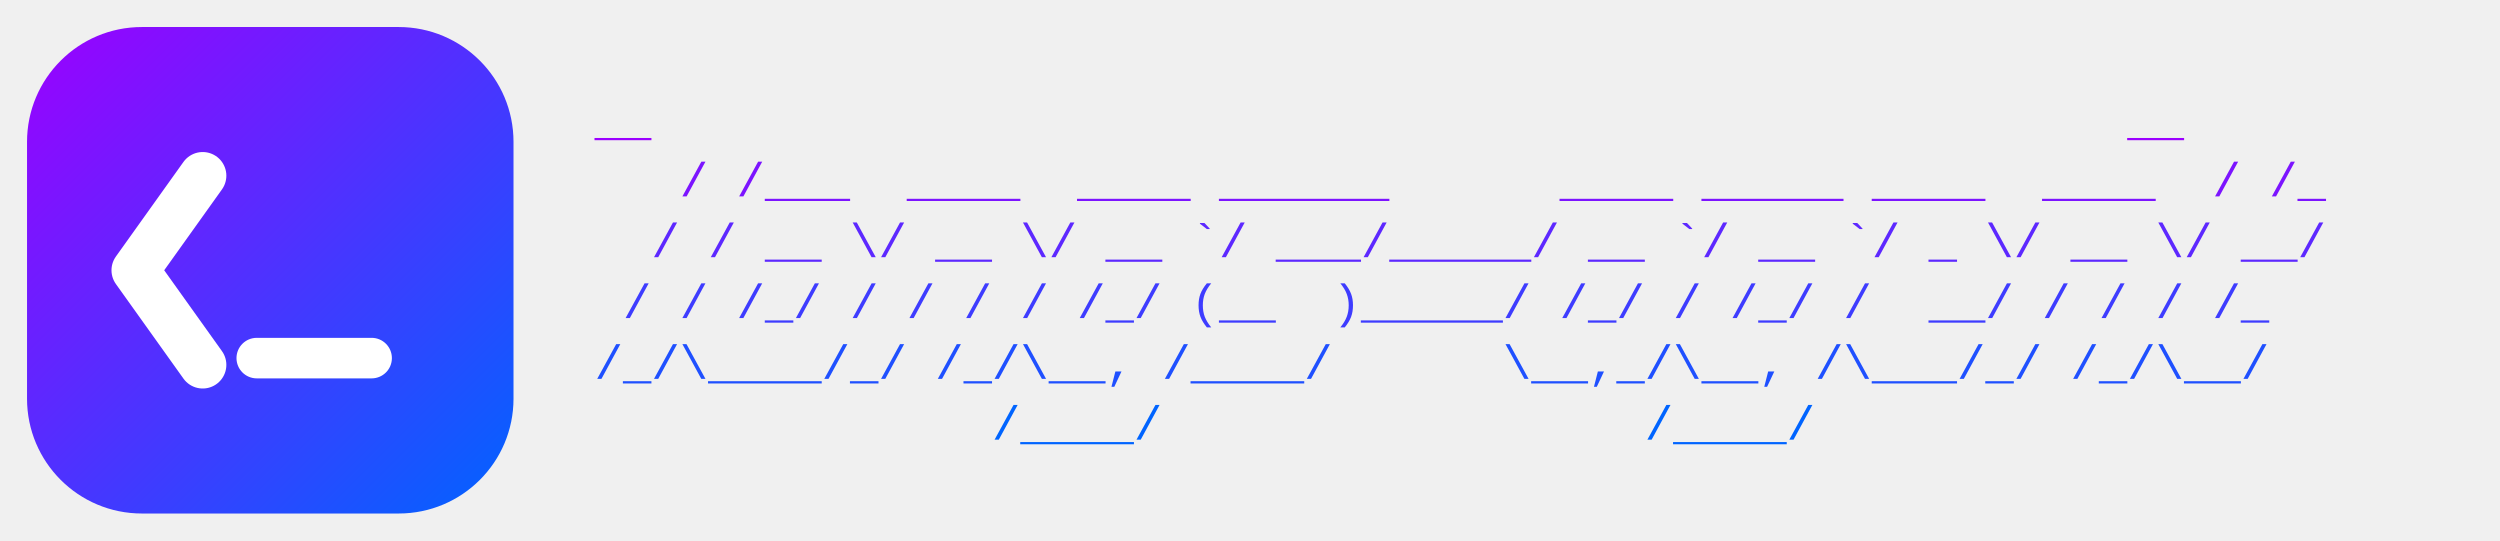
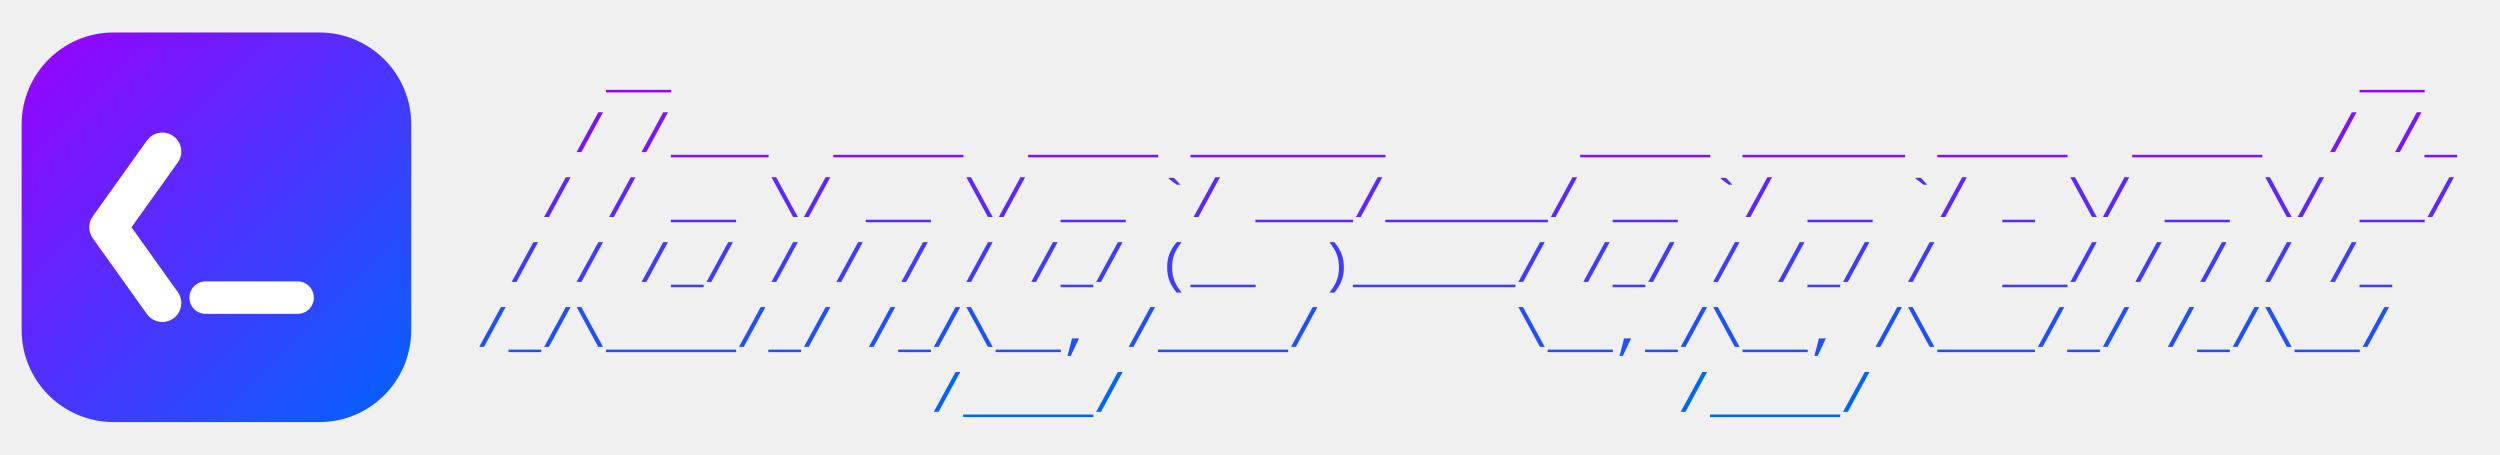
- <svg xmlns="http://www.w3.org/2000/svg" width="740" height="160" viewBox="0 0 740 160" role="img" aria-label="longs-agent">
+ <svg xmlns="http://www.w3.org/2000/svg" width="924" height="168" viewBox="0 0 924 168" role="img" aria-label="longs-agent">
  <defs>
    <linearGradient id="brand" x1="0" y1="0" x2="1" y2="1">
      <stop offset="0" stop-color="#9B00FF" />
      <stop offset="1" stop-color="#0064FF" />
    </linearGradient>
  </defs>
-   <rect x="8" y="8" width="144" height="144" rx="34" fill="url(#brand)" />
+   <rect x="8" y="12" width="144" height="144" rx="34" fill="url(#brand)" />
  <g fill="none" stroke="#ffffff" stroke-width="14" stroke-linecap="round" stroke-linejoin="round">
-     <path d="M60 52 L40 80 L60 108" />
+     <path d="M60 56 L40 84 L60 112" />
  </g>
-   <rect x="70" y="100" width="46" height="12" rx="6" fill="#ffffff" />
-   <text font-family="ui-monospace,SFMono-Regular,Menlo,Consolas,'Liberation Mono',monospace" font-size="14" xml:space="preserve">
-     <tspan x="176" y="40" fill="#9B00FF">__                                                    __</tspan>
-     <tspan x="176" y="58" fill="#7C14FF">   / /___  ____  ____ ______      ____ _____ ____  ____  / /_</tspan>
-     <tspan x="176" y="76" fill="#5D28FF">  / / __ \/ __ \/ __ `/ ___/_____/ __ `/ __ `/ _ \/ __ \/ __/</tspan>
-     <tspan x="176" y="94" fill="#3E3CFF"> / / /_/ / / / / /_/ (__  )_____/ /_/ / /_/ /  __/ / / / /_</tspan>
-     <tspan x="176" y="112" fill="#1F50FF">/_/\____/_/ /_/\__, /____/      \__,_/\__, /\___/_/ /_/\__/</tspan>
-     <tspan x="176" y="130" fill="#0064FF">              /____/                 /____/</tspan>
+   <rect x="70" y="104" width="46" height="12" rx="6" fill="#ffffff" />
+   <text font-family="ui-monospace,SFMono-Regular,Menlo,Consolas,'Liberation Mono',monospace" font-size="20" xml:space="preserve">
+     <tspan x="176" y="32" fill="#9B00FF">    __                                                    __</tspan>
+     <tspan x="176" y="56" fill="#7C14FF">   / /___  ____  ____ ______      ____ _____ ____  ____  / /_</tspan>
+     <tspan x="176" y="80" fill="#5D28FF">  / / __ \/ __ \/ __ `/ ___/_____/ __ `/ __ `/ _ \/ __ \/ __/</tspan>
+     <tspan x="176" y="104" fill="#3E3CFF"> / / /_/ / / / / /_/ (__  )_____/ /_/ / /_/ /  __/ / / / /_</tspan>
+     <tspan x="176" y="128" fill="#1F50FF">/_/\____/_/ /_/\__, /____/      \__,_/\__, /\___/_/ /_/\__/</tspan>
+     <tspan x="176" y="152" fill="#0064FF">              /____/                 /____/</tspan>
  </text>
</svg>
